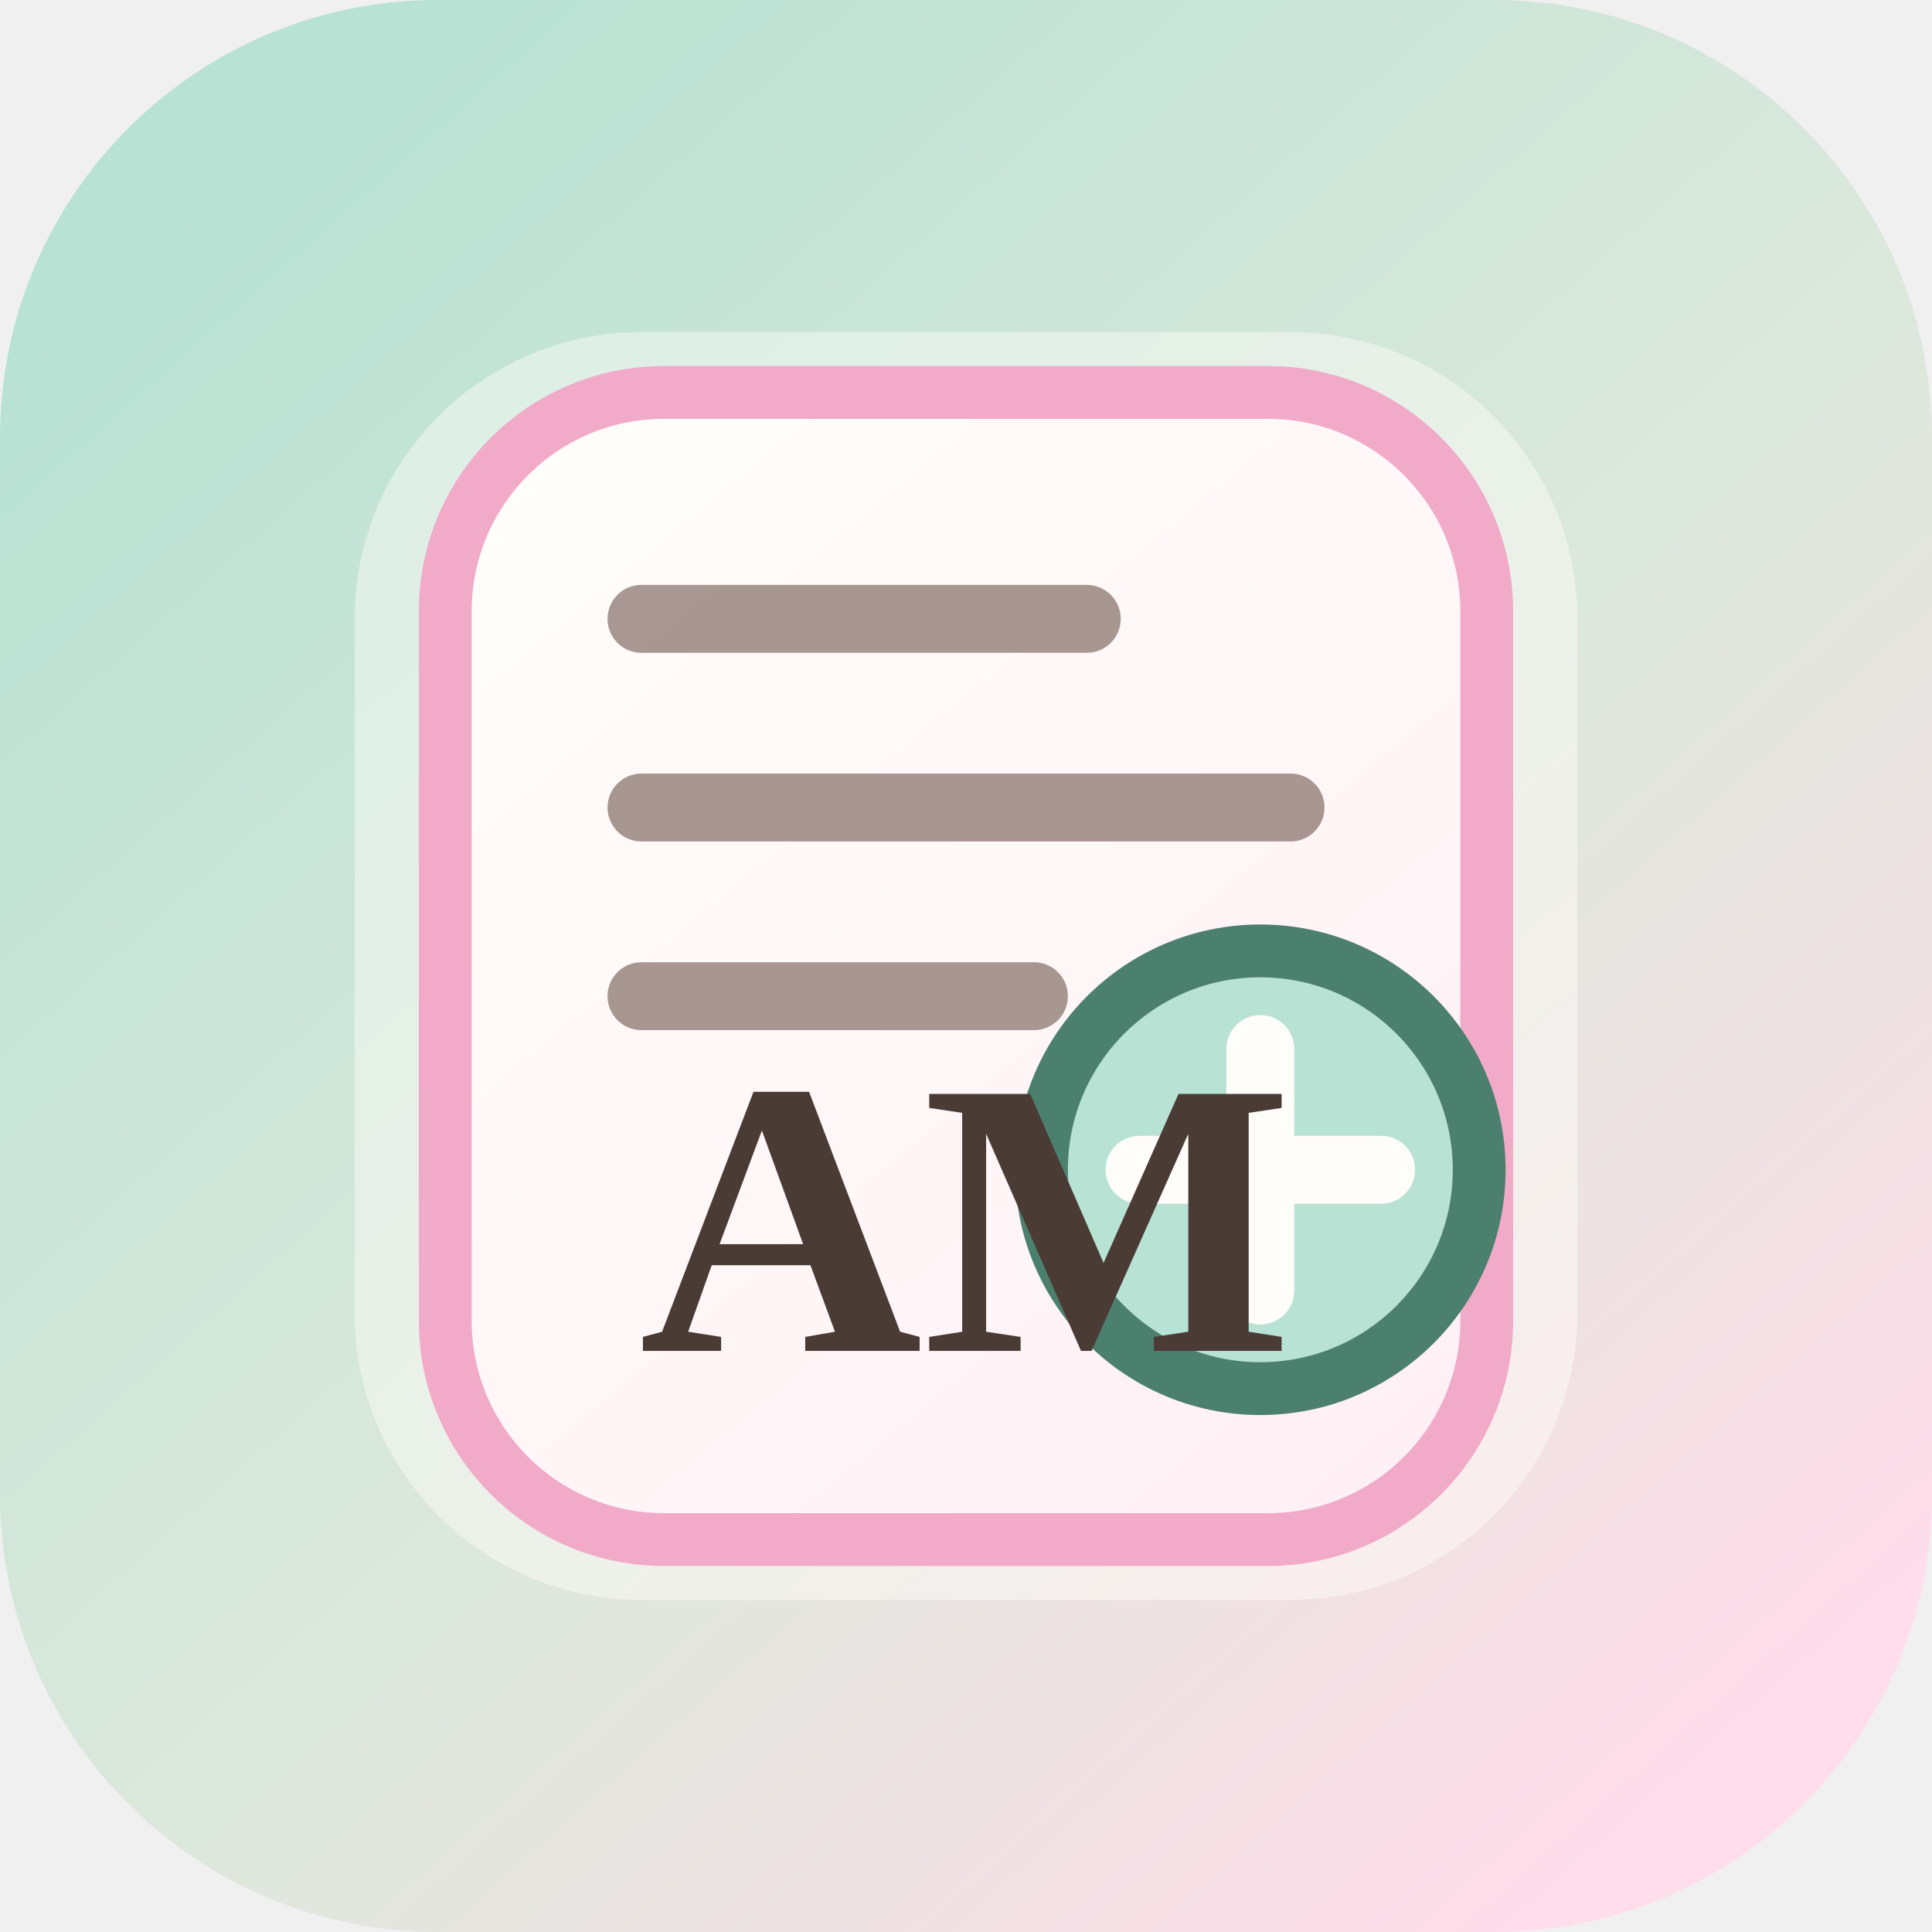
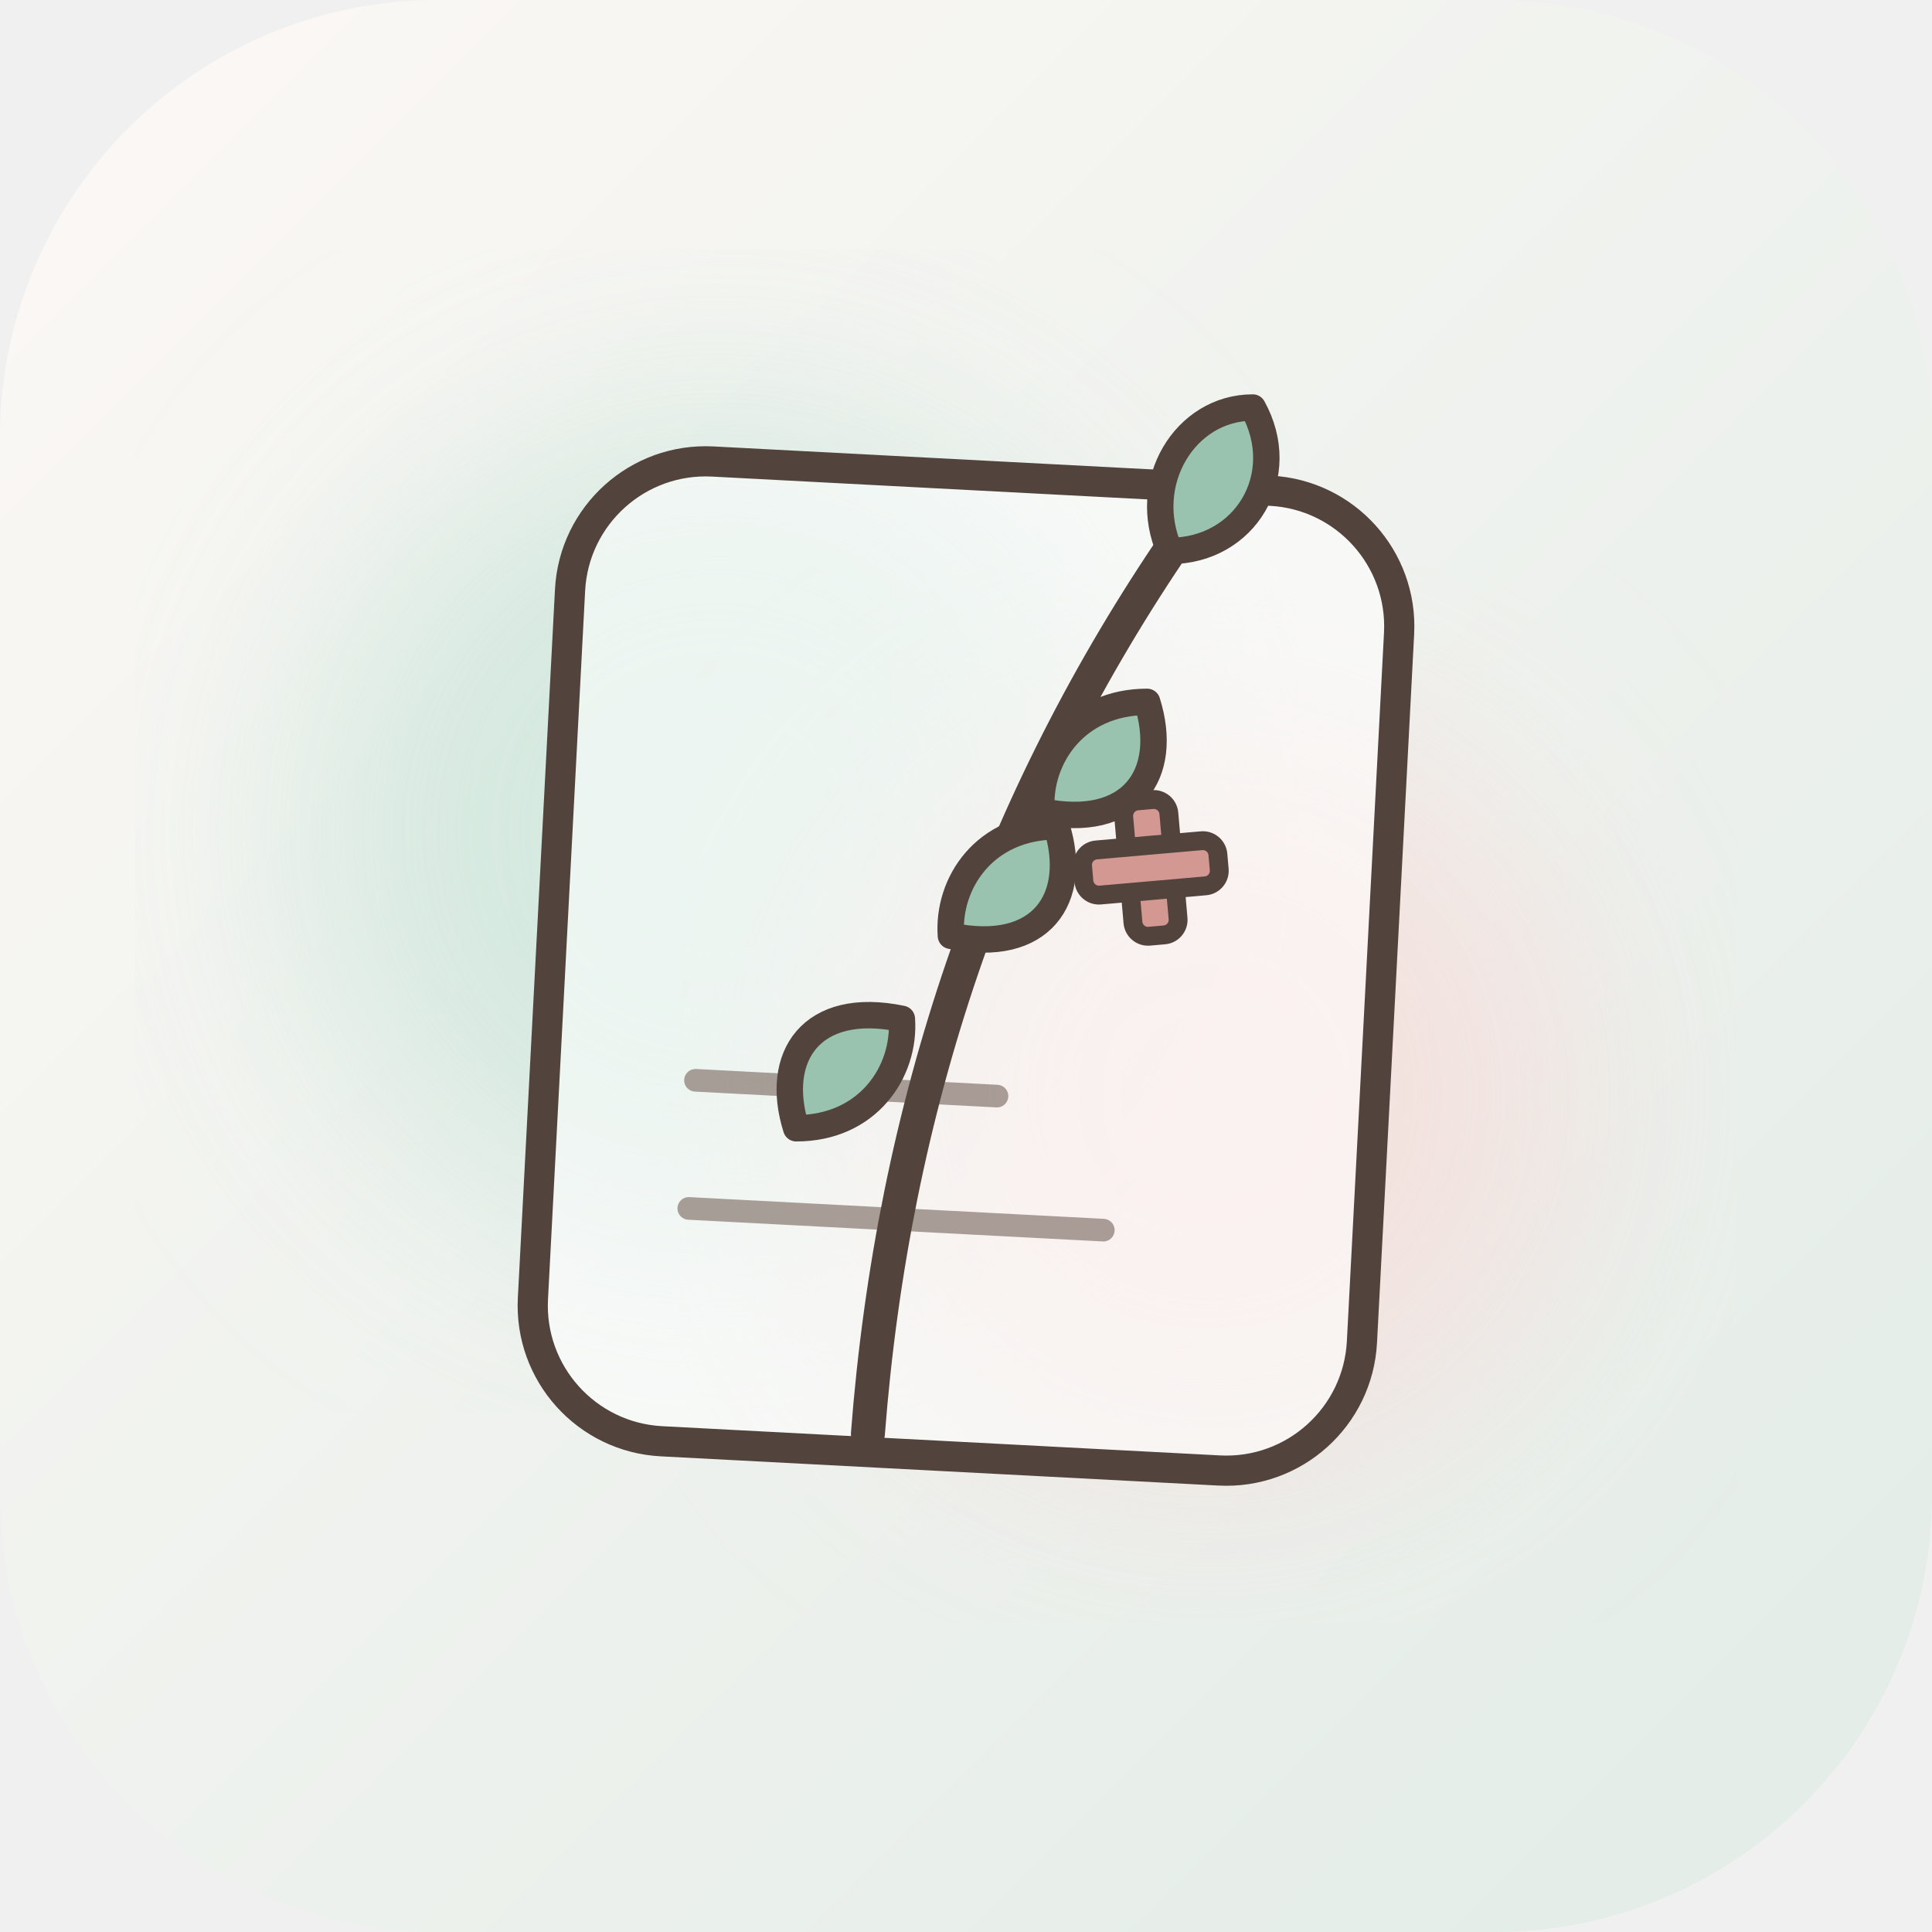
<svg xmlns="http://www.w3.org/2000/svg" viewBox="0 0 512 512" role="img" aria-label="Ariel's Med">
  <defs>
-     <linearGradient id="bg" x1="64" x2="448" y1="40" y2="472" gradientUnits="userSpaceOnUse">
-       <stop stop-color="#b8e2d4" />
-       <stop offset="0.55" stop-color="#dce8dc" />
-       <stop offset="1" stop-color="#ffddea" />
+     <linearGradient id="bg" x1="0" y1="0" x2="512" y2="512" gradientUnits="userSpaceOnUse">
+       <stop offset="0%" stop-color="#FCF8F5" />
+       <stop offset="100%" stop-color="#E2ECE7" />
    </linearGradient>
-     <linearGradient id="paper" x1="142" x2="370" y1="118" y2="394" gradientUnits="userSpaceOnUse">
-       <stop stop-color="#fffdf9" />
-       <stop offset="1" stop-color="#fff0f6" />
-     </linearGradient>
+     <filter id="soft-blur" x="-20%" y="-20%" width="140%" height="140%">
+       <feGaussianBlur stdDeviation="30" />
+     </filter>
  </defs>
  <rect width="512" height="512" rx="116" fill="url(#bg)" />
-   <rect x="94" y="88" width="324" height="336" rx="76" fill="#fffdf9" opacity="0.45" />
-   <rect x="118" y="104" width="276" height="304" rx="58" fill="url(#paper)" stroke="#f1aac8" stroke-width="14" />
-   <path d="M170 164h118M170 214h172M170 264h104" fill="none" stroke="#725b52" stroke-width="18" stroke-linecap="round" opacity="0.62" />
-   <circle cx="334" cy="310" r="58" fill="#b8e2d4" stroke="#4c806e" stroke-width="14" />
-   <path d="M334 278v64M302 310h64" fill="none" stroke="#fffdf9" stroke-width="18" stroke-linecap="round" />
-   <text x="256" y="358" fill="#4b3b35" font-family="Georgia, 'Times New Roman', serif" font-size="104" font-weight="700" text-anchor="middle">AM</text>
+   <circle cx="190" cy="220" r="110" fill="#CBE5DA" opacity="0.75" filter="url(#soft-blur)" />
+   <circle cx="320" cy="290" r="100" fill="#F7DCD9" opacity="0.7" filter="url(#soft-blur)" />
+   <g transform="rotate(3, 256, 256)">
+     <rect x="146" y="126" width="220" height="260" rx="36" fill="#FFFFFF" fill-opacity="0.55" stroke="#52433D" stroke-width="8" stroke-linecap="round" stroke-linejoin="round" />
+     <line x1="186" y1="290" x2="266" y2="290" stroke="#7E6D66" stroke-width="6" stroke-linecap="round" opacity="0.65" />
+     <line x1="186" y1="324" x2="296" y2="324" stroke="#7E6D66" stroke-width="6" stroke-linecap="round" opacity="0.65" />
+   </g>
+   <path d="M 230 380 Q 240 250 310 146" fill="none" stroke="#52433D" stroke-width="9" stroke-linecap="round" />
+   <path d="M 310 146 C 330 146 342 126 332 108 C 314 108 302 128 310 146 Z" fill="#99C2AF" stroke="#52433D" stroke-width="7" stroke-linejoin="round" />
+   <path d="M 276 215 C 300 220 310 205 304 186 C 285 186 275 201 276 215 Z" fill="#99C2AF" stroke="#52433D" stroke-width="7" stroke-linejoin="round" />
+   <path d="M 239 270 C 215 265 205 280 211 299 C 230 299 240 284 239 270 Z" fill="#99C2AF" stroke="#52433D" stroke-width="7" stroke-linejoin="round" />
+   <path d="M 252 248 C 276 253 286 238 280 219 C 261 219 251 234 252 248 Z" fill="#99C2AF" stroke="#52433D" stroke-width="7" stroke-linejoin="round" />
+   <g transform="translate(305, 230) rotate(-5)">
+     <rect x="-6" y="-18" width="12" height="36" rx="4" fill="#D39892" stroke="#52433D" stroke-width="5" stroke-linejoin="round" />
+     <rect x="-18" y="-6" width="36" height="12" rx="4" fill="#D39892" stroke="#52433D" stroke-width="5" stroke-linejoin="round" />
+   </g>
</svg>
